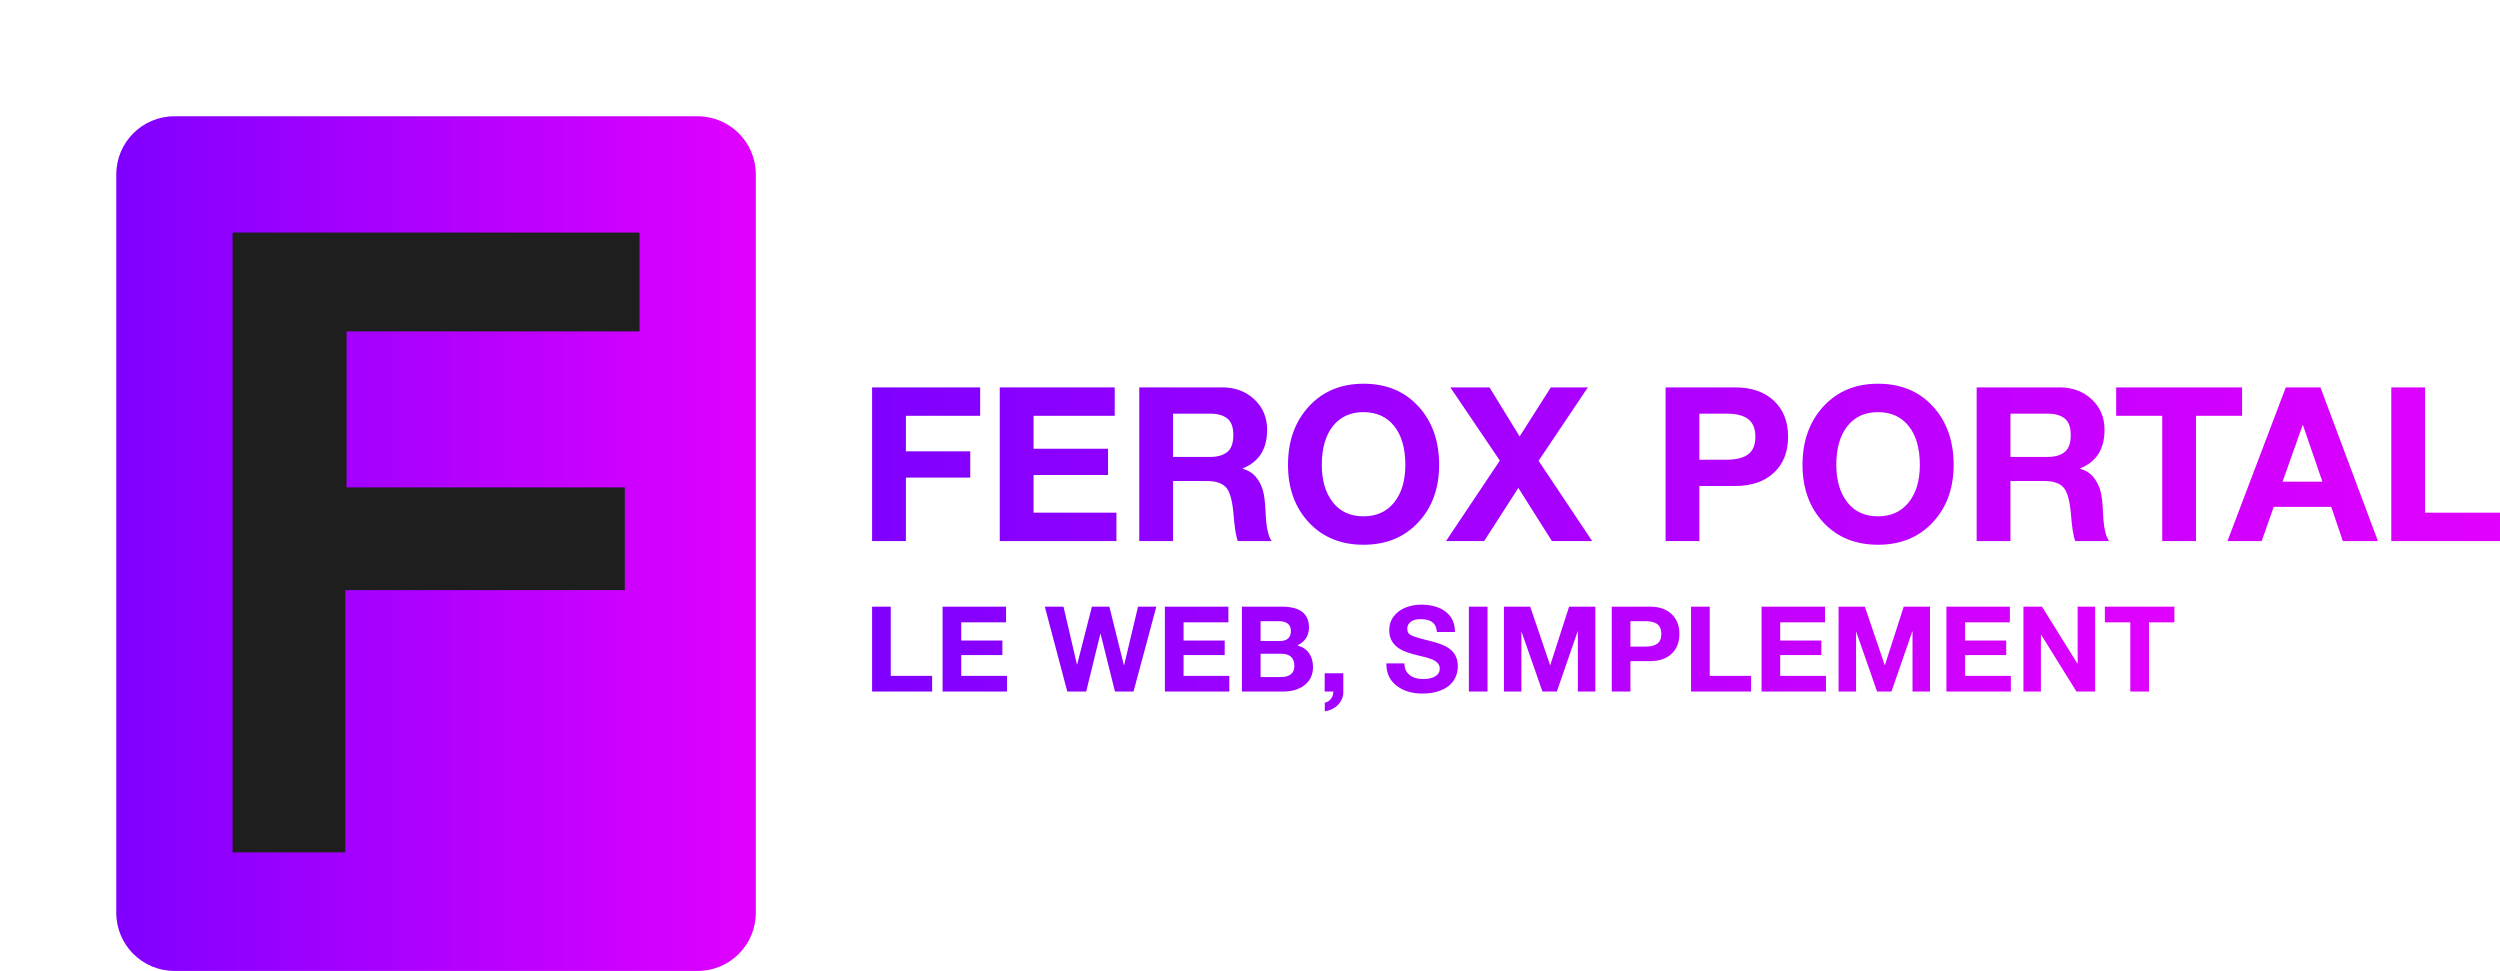
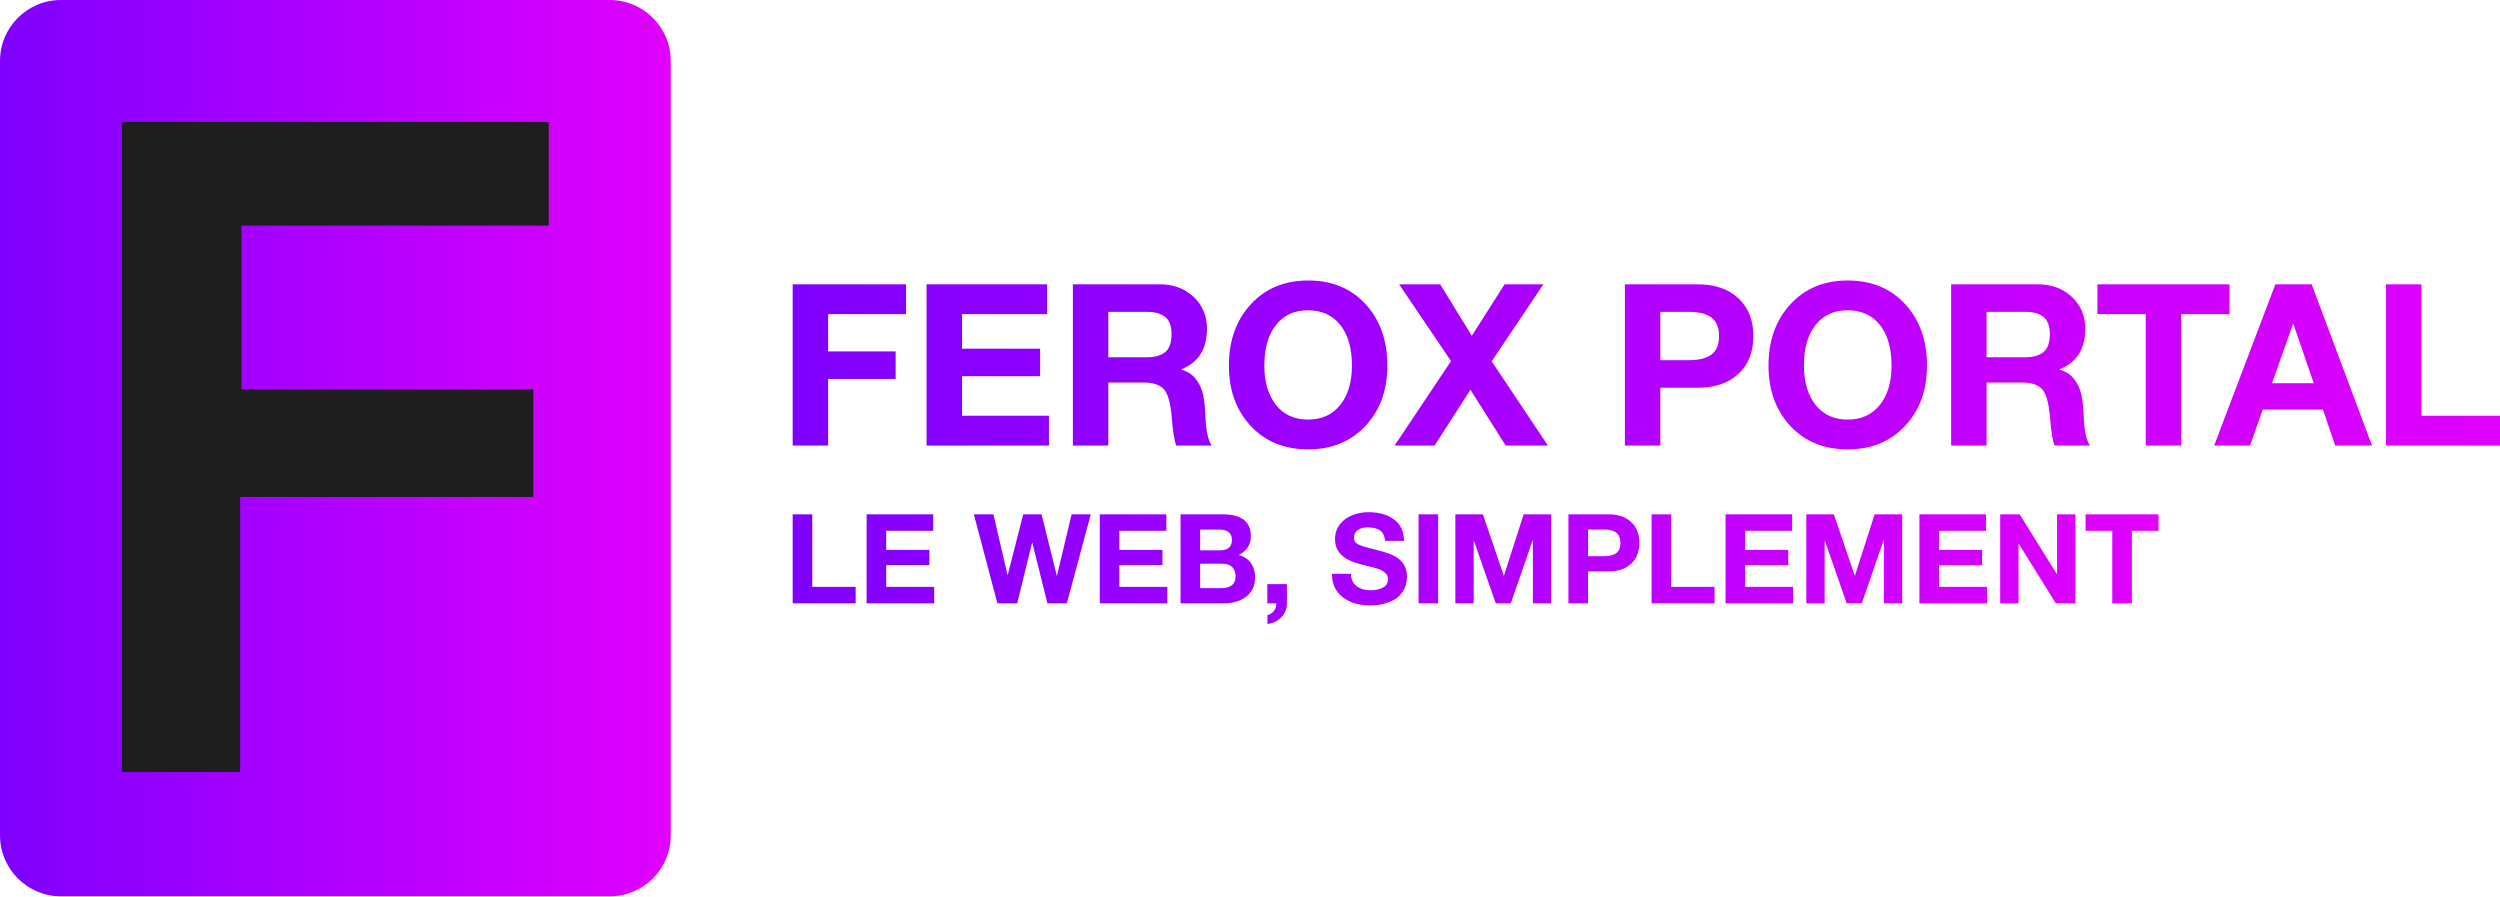
- <svg xmlns="http://www.w3.org/2000/svg" width="396" height="153.795" viewBox="0 0 430 167" class="looka-1j8o68f">
+ <svg xmlns="http://www.w3.org/2000/svg" class="looka-1j8o68f" viewBox="20 20 410 147">
  <defs id="SvgjsDefs1332">
    <linearGradient id="SvgjsLinearGradient1341">
      <stop id="SvgjsStop1342" stop-color="#7f00ff" offset="0" />
      <stop id="SvgjsStop1343" stop-color="#e100ff" offset="1" />
    </linearGradient>
    <linearGradient id="SvgjsLinearGradient1344">
      <stop id="SvgjsStop1345" stop-color="#7f00ff" offset="0" />
      <stop id="SvgjsStop1346" stop-color="#e100ff" offset="1" />
    </linearGradient>
    <linearGradient id="SvgjsLinearGradient1347">
      <stop id="SvgjsStop1348" stop-color="#7f00ff" offset="0" />
      <stop id="SvgjsStop1349" stop-color="#e100ff" offset="1" />
    </linearGradient>
  </defs>
  <g id="SvgjsG1333" featurekey="symbolContainer" transform="matrix(1,0,0,1,20,20)" fill="url(#SvgjsLinearGradient1341)">
    <rect width="110" height="147" rx="10" ry="10" />
  </g>
  <g id="SvgjsG1334" featurekey="monogramFeature-0" transform="matrix(2.544529,0,0,2.544529,28.81731,-6.068698)" fill="#1e1e1e">
    <path d="M31.904 18.105 l0 6.68 l-19.805 0 l0 10.547 l18.809 0 l0 6.943 l-18.896 0 l0 17.725 l-7.617 0 l0 -41.895 l27.51 0 z" />
  </g>
  <g id="SvgjsG1335" featurekey="nameFeature-0" transform="matrix(0.925681,0,0,0.925681,147.4451,56.03967)" fill="url(#SvgjsLinearGradient1344)">
    <path d="M22.84 11.44 l0 5.28 l-13.8 0 l0 6.6 l11.96 0 l0 4.88 l-11.96 0 l0 11.8 l-6.28 0 l0 -28.56 l20.08 0 z M47.84 11.44 l0 5.28 l-15.08 0 l0 6.12 l13.84 0 l0 4.88 l-13.84 0 l0 7 l15.4 0 l0 5.28 l-21.68 0 l0 -28.56 l21.36 0 z M67.8 11.44 c2.4 0 4.394 0.74 5.98 2.22 s2.38 3.367 2.38 5.66 c0 3.573 -1.507 5.96 -4.52 7.16 l0 0.08 c1.013 0.293 1.807 0.78 2.38 1.46 s1.007 1.473 1.3 2.38 s0.48 2.36 0.56 4.36 c0.107 2.613 0.48 4.36 1.12 5.24 l-6.28 0 c-0.347 -0.88 -0.613 -2.533 -0.8 -4.96 c-0.213 -2.56 -0.68 -4.233 -1.4 -5.02 s-1.893 -1.18 -3.52 -1.18 l-6.32 0 l0 11.16 l-6.28 0 l0 -28.56 l15.4 0 z M65.6 24.36 c1.333 0 2.38 -0.3 3.14 -0.9 s1.14 -1.66 1.14 -3.18 c0 -1.44 -0.373 -2.46 -1.12 -3.06 s-1.813 -0.9 -3.2 -0.9 l-6.88 0 l0 8.04 l6.92 0 z M94.08 10.76 c4.213 0 7.607 1.4 10.18 4.2 s3.86 6.427 3.86 10.88 c0 4.347 -1.293 7.907 -3.88 10.68 s-5.973 4.16 -10.16 4.16 c-4.213 0 -7.607 -1.387 -10.18 -4.16 s-3.86 -6.333 -3.86 -10.68 c0 -4.427 1.293 -8.047 3.88 -10.86 s5.973 -4.22 10.16 -4.22 z M86.32 25.84 c0 2.88 0.68 5.193 2.04 6.94 s3.267 2.62 5.72 2.62 c2.4 0 4.293 -0.86 5.68 -2.58 s2.08 -4.047 2.08 -6.98 c0 -3.067 -0.687 -5.467 -2.06 -7.2 s-3.287 -2.6 -5.74 -2.6 c-2.4 0 -4.287 0.867 -5.66 2.6 s-2.06 4.133 -2.06 7.2 z M117.48 11.44 l5.6 9.12 l5.8 -9.12 l6.88 0 l-9.16 13.64 l9.96 14.92 l-7.48 0 l-6.24 -9.88 l-6.36 9.88 l-7.08 0 l10 -14.96 l-9.2 -13.6 l7.28 0 z M163.12 11.44 c3.04 0 5.44 0.827 7.2 2.48 s2.64 3.88 2.64 6.68 c0 2.827 -0.88 5.06 -2.64 6.7 s-4.147 2.46 -7.16 2.46 l-6.68 0 l0 10.24 l-6.28 0 l0 -28.56 l12.92 0 z M161.48 24.88 c1.813 0 3.167 -0.333 4.06 -1 s1.34 -1.76 1.34 -3.28 c0 -1.467 -0.433 -2.547 -1.3 -3.24 s-2.22 -1.04 -4.06 -1.04 l-5.04 0 l0 8.56 l5 0 z M189.68 10.76 c4.213 0 7.607 1.4 10.18 4.2 s3.86 6.427 3.86 10.88 c0 4.347 -1.293 7.907 -3.88 10.68 s-5.973 4.16 -10.16 4.16 c-4.213 0 -7.607 -1.387 -10.18 -4.16 s-3.86 -6.333 -3.86 -10.68 c0 -4.427 1.293 -8.047 3.88 -10.86 s5.973 -4.22 10.16 -4.22 z M181.92 25.84 c0 2.88 0.68 5.193 2.04 6.94 s3.267 2.62 5.72 2.62 c2.4 0 4.293 -0.86 5.68 -2.58 s2.08 -4.047 2.08 -6.98 c0 -3.067 -0.687 -5.467 -2.06 -7.2 s-3.287 -2.6 -5.74 -2.6 c-2.4 0 -4.287 0.867 -5.66 2.6 s-2.06 4.133 -2.06 7.2 z M223.4 11.44 c2.4 0 4.394 0.74 5.98 2.22 s2.38 3.367 2.38 5.66 c0 3.573 -1.507 5.96 -4.52 7.16 l0 0.08 c1.013 0.293 1.807 0.78 2.38 1.46 s1.007 1.473 1.3 2.38 s0.48 2.36 0.56 4.36 c0.107 2.613 0.48 4.36 1.12 5.24 l-6.28 0 c-0.347 -0.88 -0.613 -2.533 -0.8 -4.96 c-0.213 -2.56 -0.68 -4.233 -1.4 -5.02 s-1.893 -1.18 -3.52 -1.18 l-6.32 0 l0 11.16 l-6.28 0 l0 -28.56 l15.4 0 z M221.2 24.36 c1.333 0 2.38 -0.3 3.14 -0.9 s1.14 -1.66 1.14 -3.18 c0 -1.44 -0.373 -2.46 -1.12 -3.06 s-1.813 -0.9 -3.2 -0.9 l-6.88 0 l0 8.04 l6.92 0 z M257.32 11.44 l0 5.28 l-8.56 0 l0 23.28 l-6.28 0 l0 -23.28 l-8.56 0 l0 -5.28 l23.4 0 z M271.88 11.44 l10.68 28.56 l-6.52 0 l-2.16 -6.36 l-10.68 0 l-2.24 6.36 l-6.36 0 l10.84 -28.56 l6.44 0 z M268.56 18.48 l-3.72 10.48 l7.4 0 l-3.6 -10.48 l-0.08 0 z M291.32 11.44 l0 23.28 l13.92 0 l0 5.28 l-20.2 0 l0 -28.56 l6.28 0 z" />
  </g>
  <g id="SvgjsG1336" featurekey="sloganFeature-0" transform="matrix(1.022364,0,0,1.022364,148.5891,98.49968)" fill="url(#SvgjsLinearGradient1347)">
    <path d="M4.52 5.72 l0 11.64 l6.96 0 l0 2.64 l-10.1 0 l0 -14.28 l3.14 0 z M23.92 5.72 l0 2.64 l-7.54 0 l0 3.06 l6.92 0 l0 2.44 l-6.92 0 l0 3.5 l7.7 0 l0 2.64 l-10.84 0 l0 -14.28 l10.68 0 z M33.58 5.72 l2.26 9.72 l0.04 0 l2.48 -9.72 l2.94 0 l2.44 9.84 l0.04 0 l2.34 -9.84 l3.08 0 l-3.84 14.28 l-3.12 0 l-2.42 -9.72 l-0.04 0 l-2.38 9.72 l-3.18 0 l-3.78 -14.28 l3.14 0 z M61.32 5.72 l0 2.64 l-7.54 0 l0 3.06 l6.92 0 l0 2.44 l-6.92 0 l0 3.5 l7.7 0 l0 2.64 l-10.84 0 l0 -14.28 l10.68 0 z M70.34 5.72 c3.027 0 4.54 1.173 4.54 3.52 c0 1.347 -0.647 2.347 -1.94 3 c0.88 0.253 1.537 0.697 1.97 1.33 s0.65 1.397 0.65 2.29 c0 1.28 -0.463 2.29 -1.39 3.03 s-2.143 1.11 -3.65 1.11 l-6.92 0 l0 -14.28 l6.74 0 z M69.94 11.5 c1.267 0 1.9 -0.567 1.9 -1.7 c0 -1.093 -0.707 -1.64 -2.12 -1.64 l-2.98 0 l0 3.34 l3.2 0 z M70.12 17.56 c1.533 0 2.3 -0.627 2.3 -1.88 c0 -1.36 -0.747 -2.04 -2.24 -2.04 l-3.44 0 l0 3.92 l3.38 0 z M80.66 16.92 l0 3.12 c0 0.813 -0.28 1.527 -0.84 2.14 s-1.32 0.993 -2.28 1.14 l0 -1.44 c0.427 -0.093 0.77 -0.31 1.03 -0.65 s0.39 -0.703 0.39 -1.09 l0 -0.14 l-1.44 0 l0 -3.08 l3.14 0 z M93.72 5.38 c1.747 0 3.137 0.4 4.17 1.2 s1.55 1.933 1.55 3.4 l-3.04 0 c-0.04 -0.72 -0.283 -1.26 -0.73 -1.62 s-1.137 -0.54 -2.07 -0.54 c-0.653 0 -1.18 0.143 -1.58 0.43 s-0.6 0.683 -0.6 1.19 c0 0.413 0.123 0.713 0.37 0.9 s0.597 0.353 1.05 0.5 s1.247 0.36 2.38 0.64 c1.187 0.293 2.1 0.613 2.74 0.96 s1.127 0.79 1.46 1.33 s0.5 1.203 0.5 1.99 c0 0.907 -0.24 1.713 -0.72 2.42 s-1.18 1.243 -2.1 1.61 s-1.96 0.55 -3.12 0.55 c-1.773 0 -3.23 -0.443 -4.37 -1.33 s-1.71 -2.103 -1.71 -3.65 l0 -0.1 l3.04 0 c0 0.84 0.287 1.49 0.86 1.95 s1.333 0.69 2.28 0.69 c0.84 0 1.517 -0.15 2.03 -0.45 s0.77 -0.743 0.77 -1.33 c0 -0.387 -0.14 -0.713 -0.42 -0.98 s-0.653 -0.483 -1.12 -0.65 s-1.253 -0.377 -2.36 -0.63 c-1.28 -0.32 -2.213 -0.66 -2.8 -1.02 s-1.033 -0.797 -1.34 -1.31 s-0.46 -1.13 -0.46 -1.85 c0 -0.893 0.257 -1.673 0.77 -2.34 s1.183 -1.16 2.01 -1.48 s1.68 -0.48 2.56 -0.48 z M104.92 5.72 l0 14.28 l-3.14 0 l0 -14.28 l3.14 0 z M112.1 5.72 l3.34 9.82 l0.04 0 l3.16 -9.82 l4.42 0 l0 14.28 l-2.94 0 l0 -10.12 l-0.04 0 l-3.5 10.12 l-2.42 0 l-3.5 -10.02 l-0.04 0 l0 10.02 l-2.94 0 l0 -14.28 l4.42 0 z M132.28 5.72 c1.52 0 2.72 0.413 3.6 1.24 s1.32 1.94 1.32 3.34 c0 1.413 -0.44 2.53 -1.32 3.35 s-2.073 1.23 -3.58 1.23 l-3.34 0 l0 5.12 l-3.14 0 l0 -14.28 l6.46 0 z M131.46 12.44 c0.907 0 1.583 -0.167 2.03 -0.5 s0.67 -0.88 0.67 -1.64 c0 -0.733 -0.217 -1.273 -0.65 -1.62 s-1.11 -0.52 -2.03 -0.52 l-2.52 0 l0 4.28 l2.5 0 z M142.3 5.72 l0 11.64 l6.96 0 l0 2.64 l-10.1 0 l0 -14.28 l3.14 0 z M161.7 5.72 l0 2.64 l-7.54 0 l0 3.06 l6.92 0 l0 2.44 l-6.92 0 l0 3.5 l7.7 0 l0 2.64 l-10.84 0 l0 -14.28 l10.68 0 z M168.4 5.72 l3.34 9.82 l0.04 0 l3.16 -9.82 l4.42 0 l0 14.28 l-2.94 0 l0 -10.12 l-0.04 0 l-3.5 10.12 l-2.42 0 l-3.5 -10.02 l-0.04 0 l0 10.02 l-2.94 0 l0 -14.28 l4.42 0 z M192.8 5.72 l0 2.64 l-7.54 0 l0 3.06 l6.92 0 l0 2.44 l-6.92 0 l0 3.5 l7.7 0 l0 2.64 l-10.84 0 l0 -14.28 l10.68 0 z M198.2 5.72 l5.96 9.58 l0.04 0 l0 -9.58 l2.94 0 l0 14.28 l-3.14 0 l-5.94 -9.56 l-0.04 0 l0 9.56 l-2.94 0 l0 -14.28 l3.12 0 z M220.48 5.72 l0 2.64 l-4.28 0 l0 11.64 l-3.14 0 l0 -11.64 l-4.28 0 l0 -2.64 l11.7 0 z" />
  </g>
</svg>
